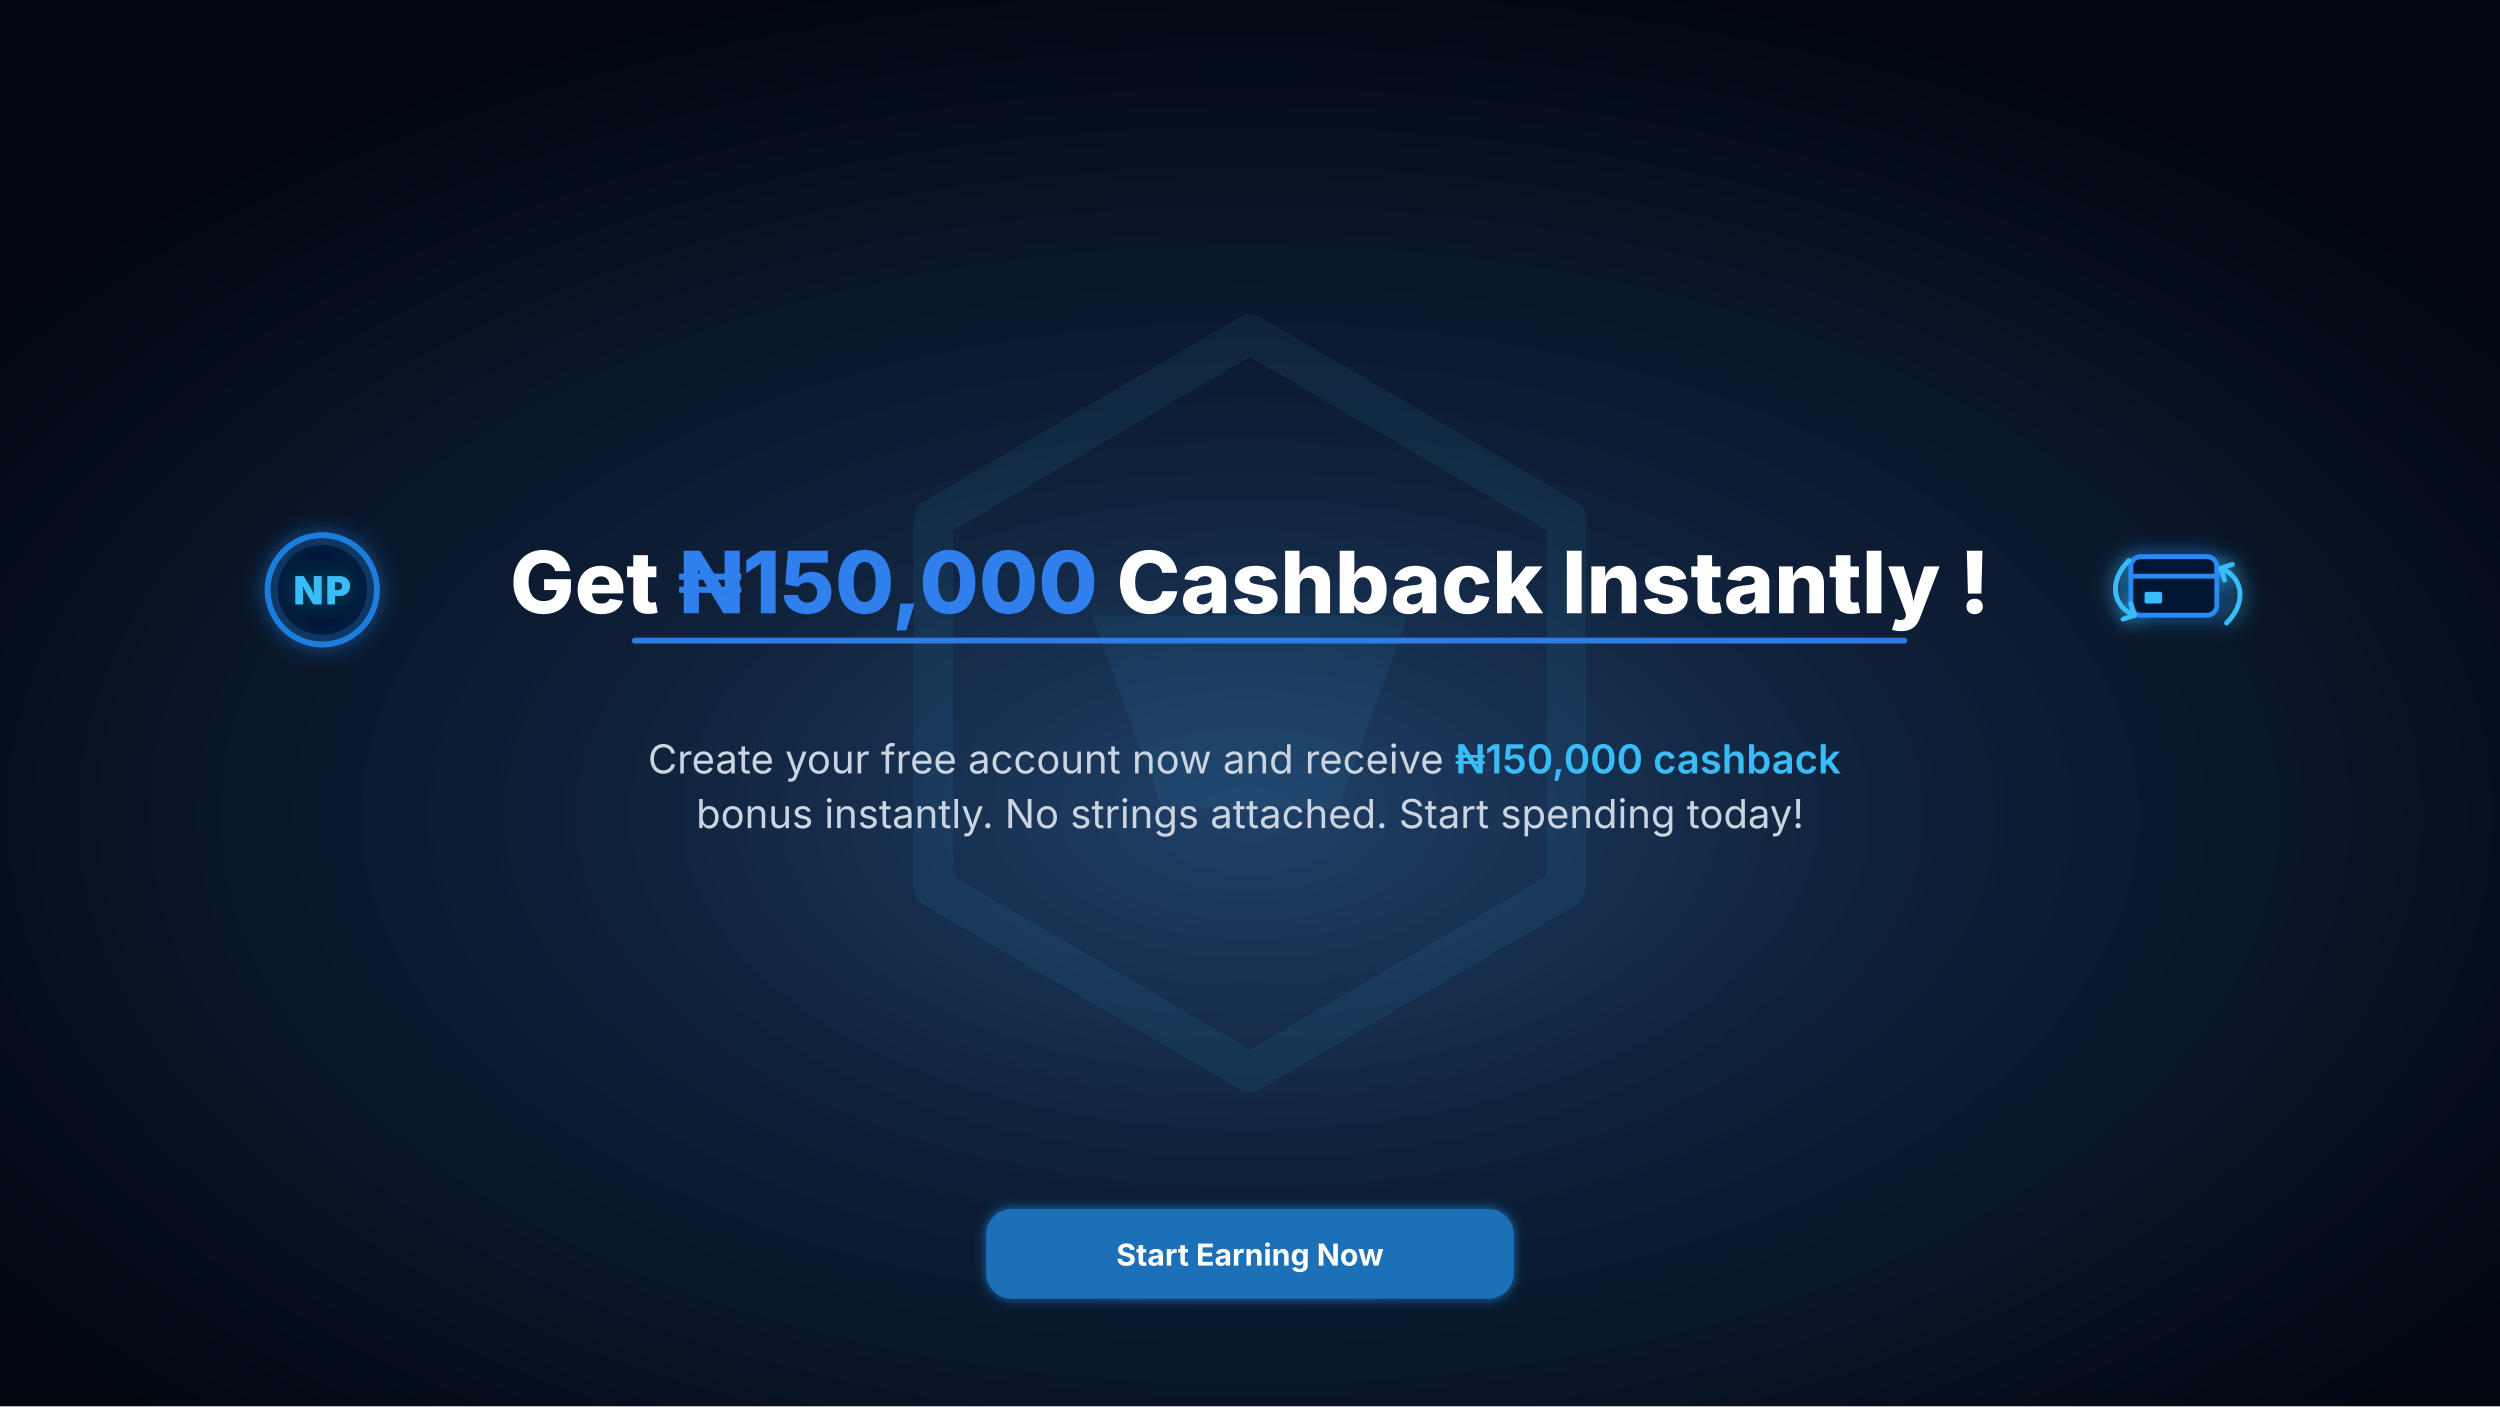
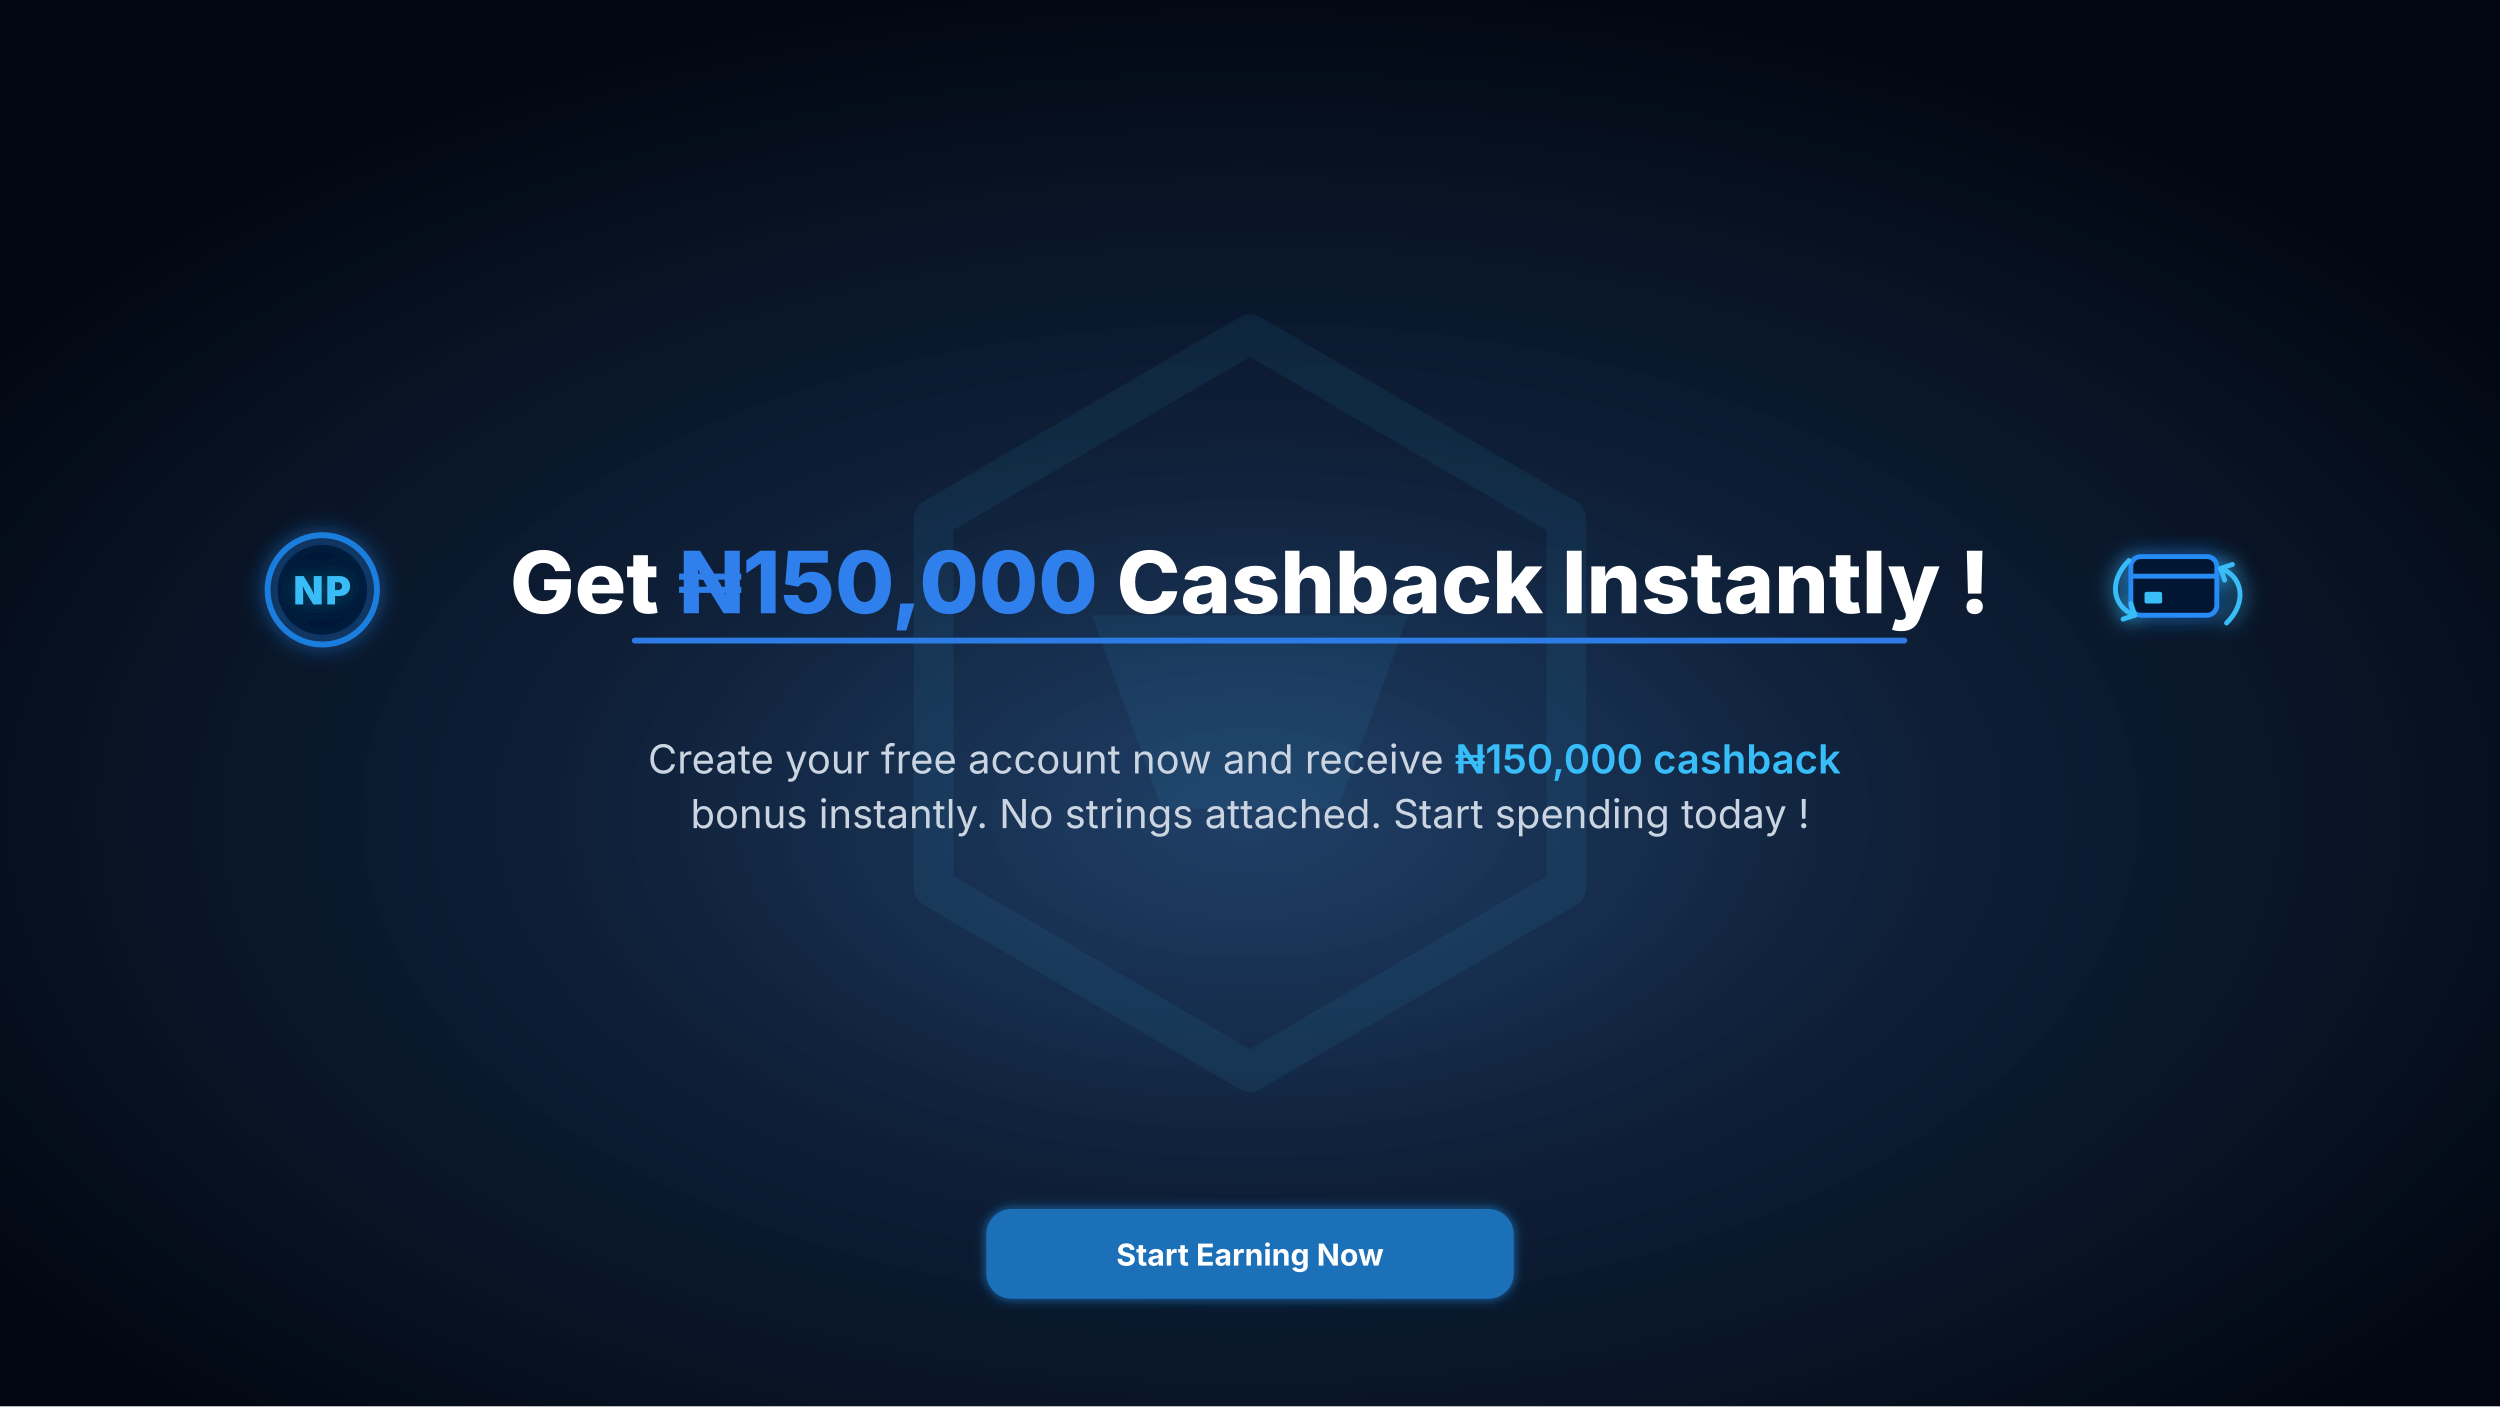
<svg xmlns="http://www.w3.org/2000/svg" width="1280" height="720" viewBox="0 0 1280 720">
  <defs>
    <radialGradient id="bgGlow" cx="50%" cy="58%" r="62%">
      <stop offset="0%" stop-color="#082b57" stop-opacity="0.9" />
      <stop offset="42%" stop-color="#03152f" stop-opacity="0.95" />
      <stop offset="100%" stop-color="#010610" stop-opacity="1" />
    </radialGradient>
    <filter id="neonGlow" x="-30%" y="-30%" width="160%" height="160%">
      <feGaussianBlur stdDeviation="5" result="blur" />
      <feMerge>
        <feMergeNode in="blur" />
        <feMergeNode in="SourceGraphic" />
      </feMerge>
    </filter>
    <filter id="softGlow" x="-20%" y="-20%" width="140%" height="140%">
      <feGaussianBlur stdDeviation="3" result="blur" />
      <feMerge>
        <feMergeNode in="blur" />
        <feMergeNode in="SourceGraphic" />
      </feMerge>
    </filter>
  </defs>
  <rect width="1280" height="720" fill="url(#bgGlow)" />
  <g transform="translate(640, 360) scale(4.5)" opacity="0.075">
    <path d="M-36 -21 L0 -42 L36 -21 L36 21 L0 42 L-36 21 Z" fill="none" stroke="#38bdf8" stroke-width="4.5" stroke-linejoin="round" />
    <path d="M-18 -10 L18 -10 L10 12 L-10 12 Z" fill="#38bdf8" />
  </g>
  <g transform="translate(165, 302)" filter="url(#neonGlow)">
    <circle cx="0" cy="0" r="28" fill="none" stroke="#258bf5" stroke-width="3" opacity="0.85" />
    <circle cx="0" cy="0" r="23" fill="#041838" opacity="0.9" />
    <text x="0" y="7.5" font-family="'Poppins', 'Inter', sans-serif" font-size="20" font-weight="900" fill="#38bdf8" text-anchor="middle" letter-spacing="1">NP</text>
  </g>
  <g transform="translate(640, 314)">
    <text text-anchor="middle" font-family="'Poppins', 'Inter', sans-serif" font-size="44" font-weight="800">
      <tspan fill="#FFFFFF">Get </tspan>
      <tspan fill="#2F80ED">₦150,000</tspan>
      <tspan fill="#FFFFFF"> Cashback Instantly !</tspan>
    </text>
    <path d="M-315 14 L335 14" stroke="#2F80ED" stroke-width="3" stroke-linecap="round" opacity="0.95" />
  </g>
  <g transform="translate(1115, 302)" filter="url(#neonGlow)">
    <rect x="-24" y="-17" width="44" height="30" rx="5" fill="#031633" stroke="#258bf5" stroke-width="2.5" />
    <line x1="-24" y1="-7" x2="20" y2="-7" stroke="#258bf5" stroke-width="2.5" />
    <rect x="-17" y="1" width="9" height="6" rx="1" fill="#38bdf8" />
    <path d="M22 -11 C 33 -7, 36 6, 25 17" fill="none" stroke="#38bdf8" stroke-width="2.5" stroke-linecap="round" />
    <path d="M28 -13 L22 -11 L24 -5" fill="none" stroke="#38bdf8" stroke-width="2.5" stroke-linecap="round" stroke-linejoin="round" />
    <path d="M-22 13 C -33 9, -36 -4, -25 -15" fill="none" stroke="#38bdf8" stroke-width="2.5" stroke-linecap="round" />
    <path d="M-28 15 L-22 13 L-24 7" fill="none" stroke="#38bdf8" stroke-width="2.5" stroke-linecap="round" stroke-linejoin="round" />
  </g>
  <g transform="translate(640, 396)">
    <text text-anchor="middle" font-family="'Inter', sans-serif" font-size="20.5" font-weight="400">
      <tspan x="0" dy="0" fill="#CBD5E1">Create your free account now and receive <tspan fill="#38bdf8" font-weight="600">₦150,000 cashback</tspan>
      </tspan>
-       <tspan x="0" dy="28" fill="#CBD5E1">bonus instantly. No strings attached. Start spending today!</tspan>
+       <tspan x="0" dy="28" fill="#CBD5E1">bonus instantly. No strings attached. Start spending today !</tspan>
    </text>
  </g>
  <g transform="translate(640, 642)">
    <rect x="-135" y="-23" width="270" height="46" rx="13" fill="#1D70B8" filter="url(#softGlow)" />
    <text x="0" y="6" text-anchor="middle" font-family="'Poppins', 'Inter', sans-serif" font-size="15.5" font-weight="700" fill="#FFFFFF">Start Earning Now</text>
  </g>
</svg>
